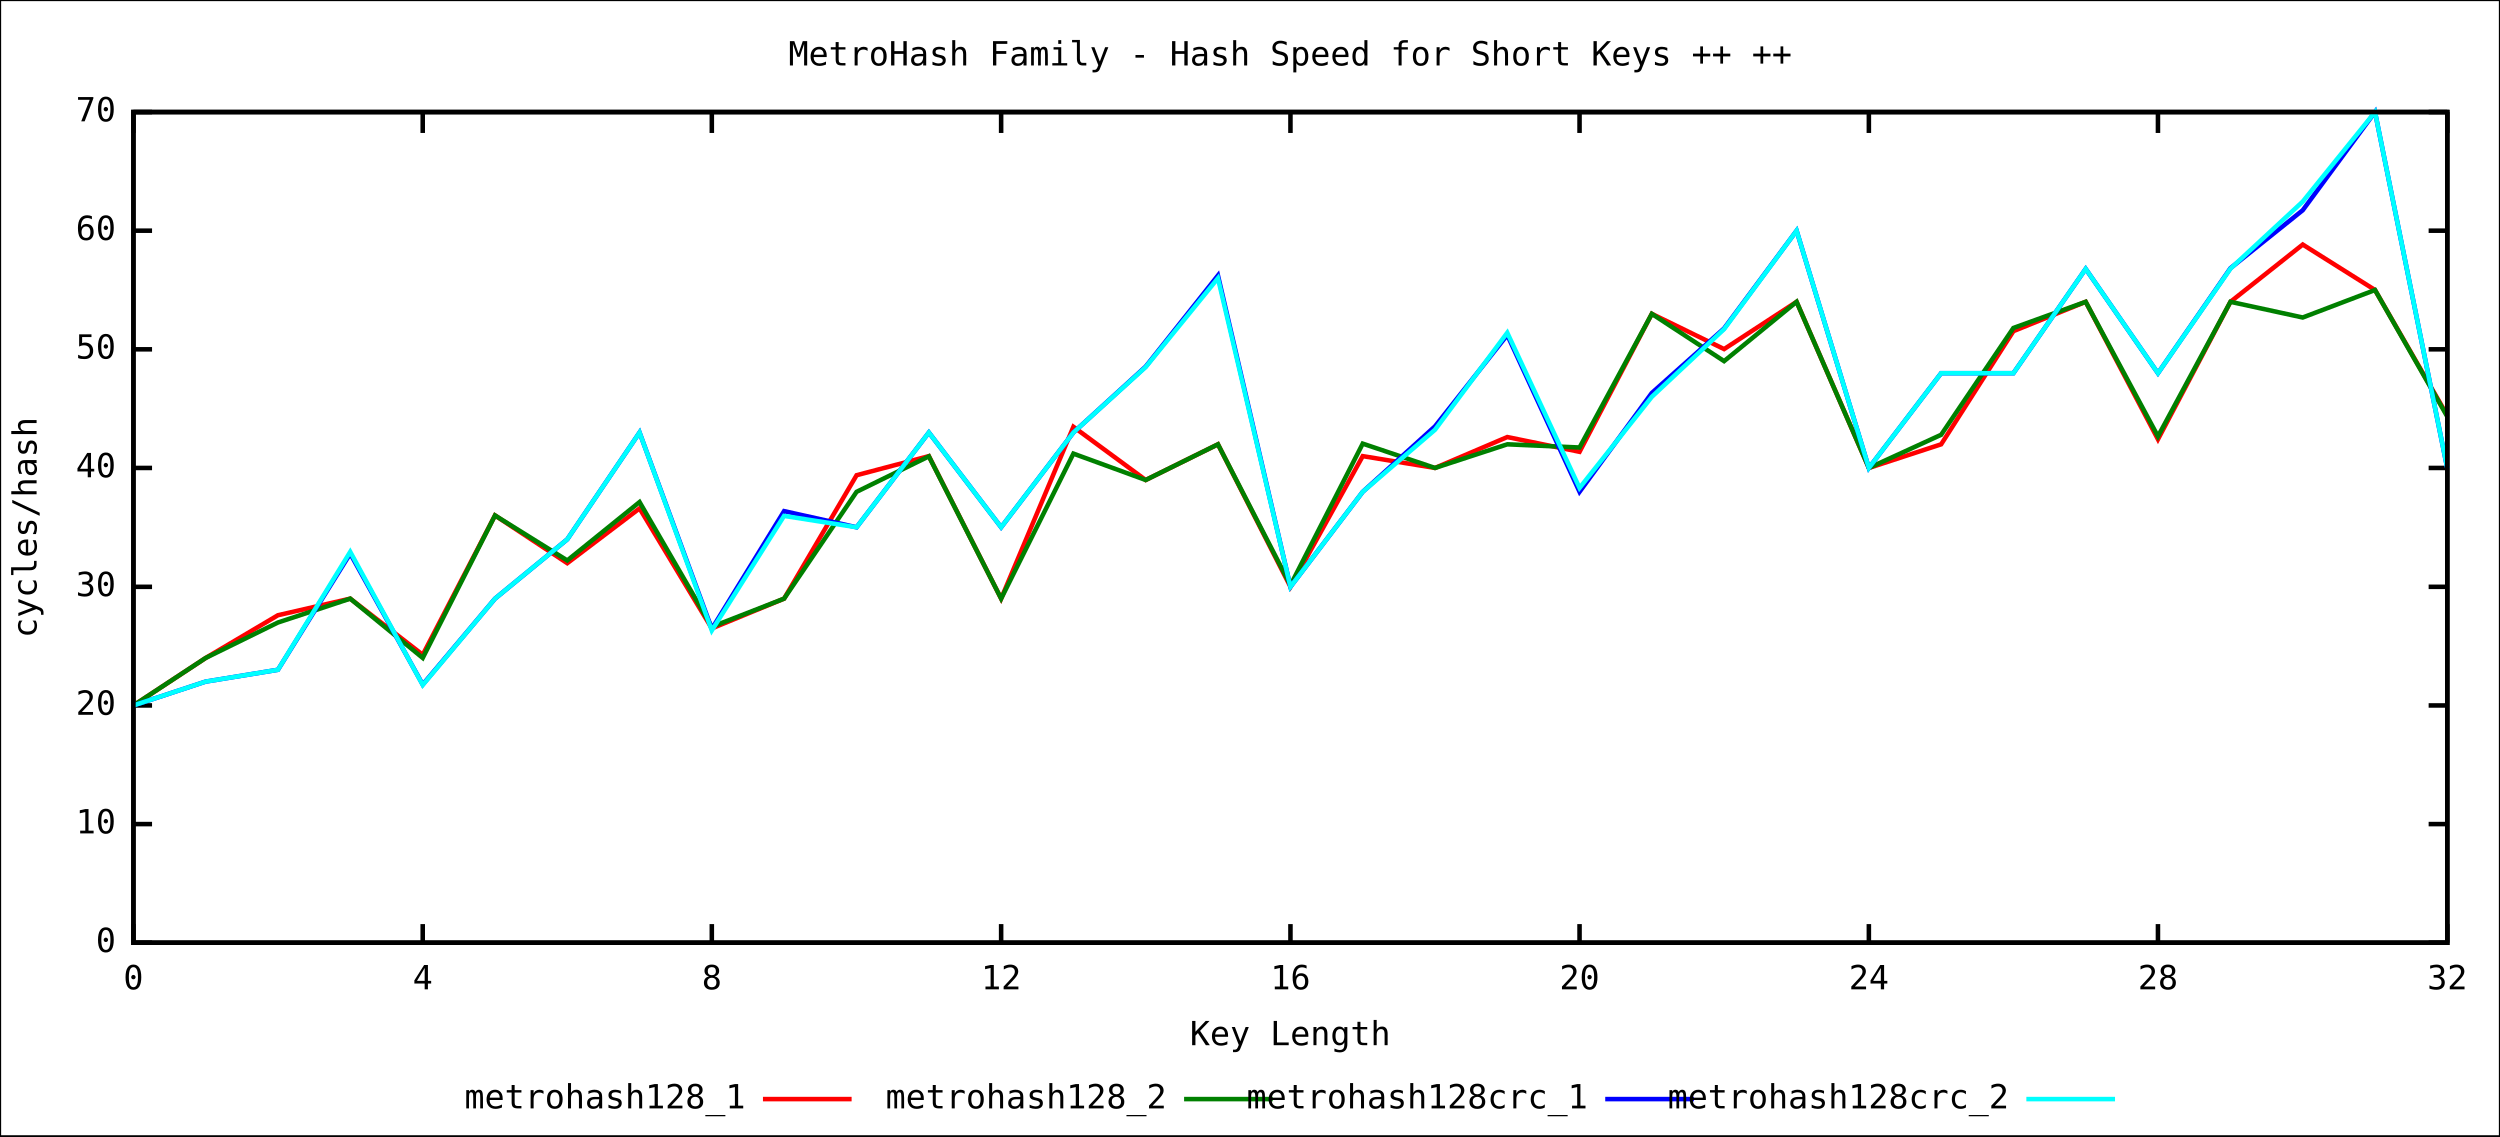
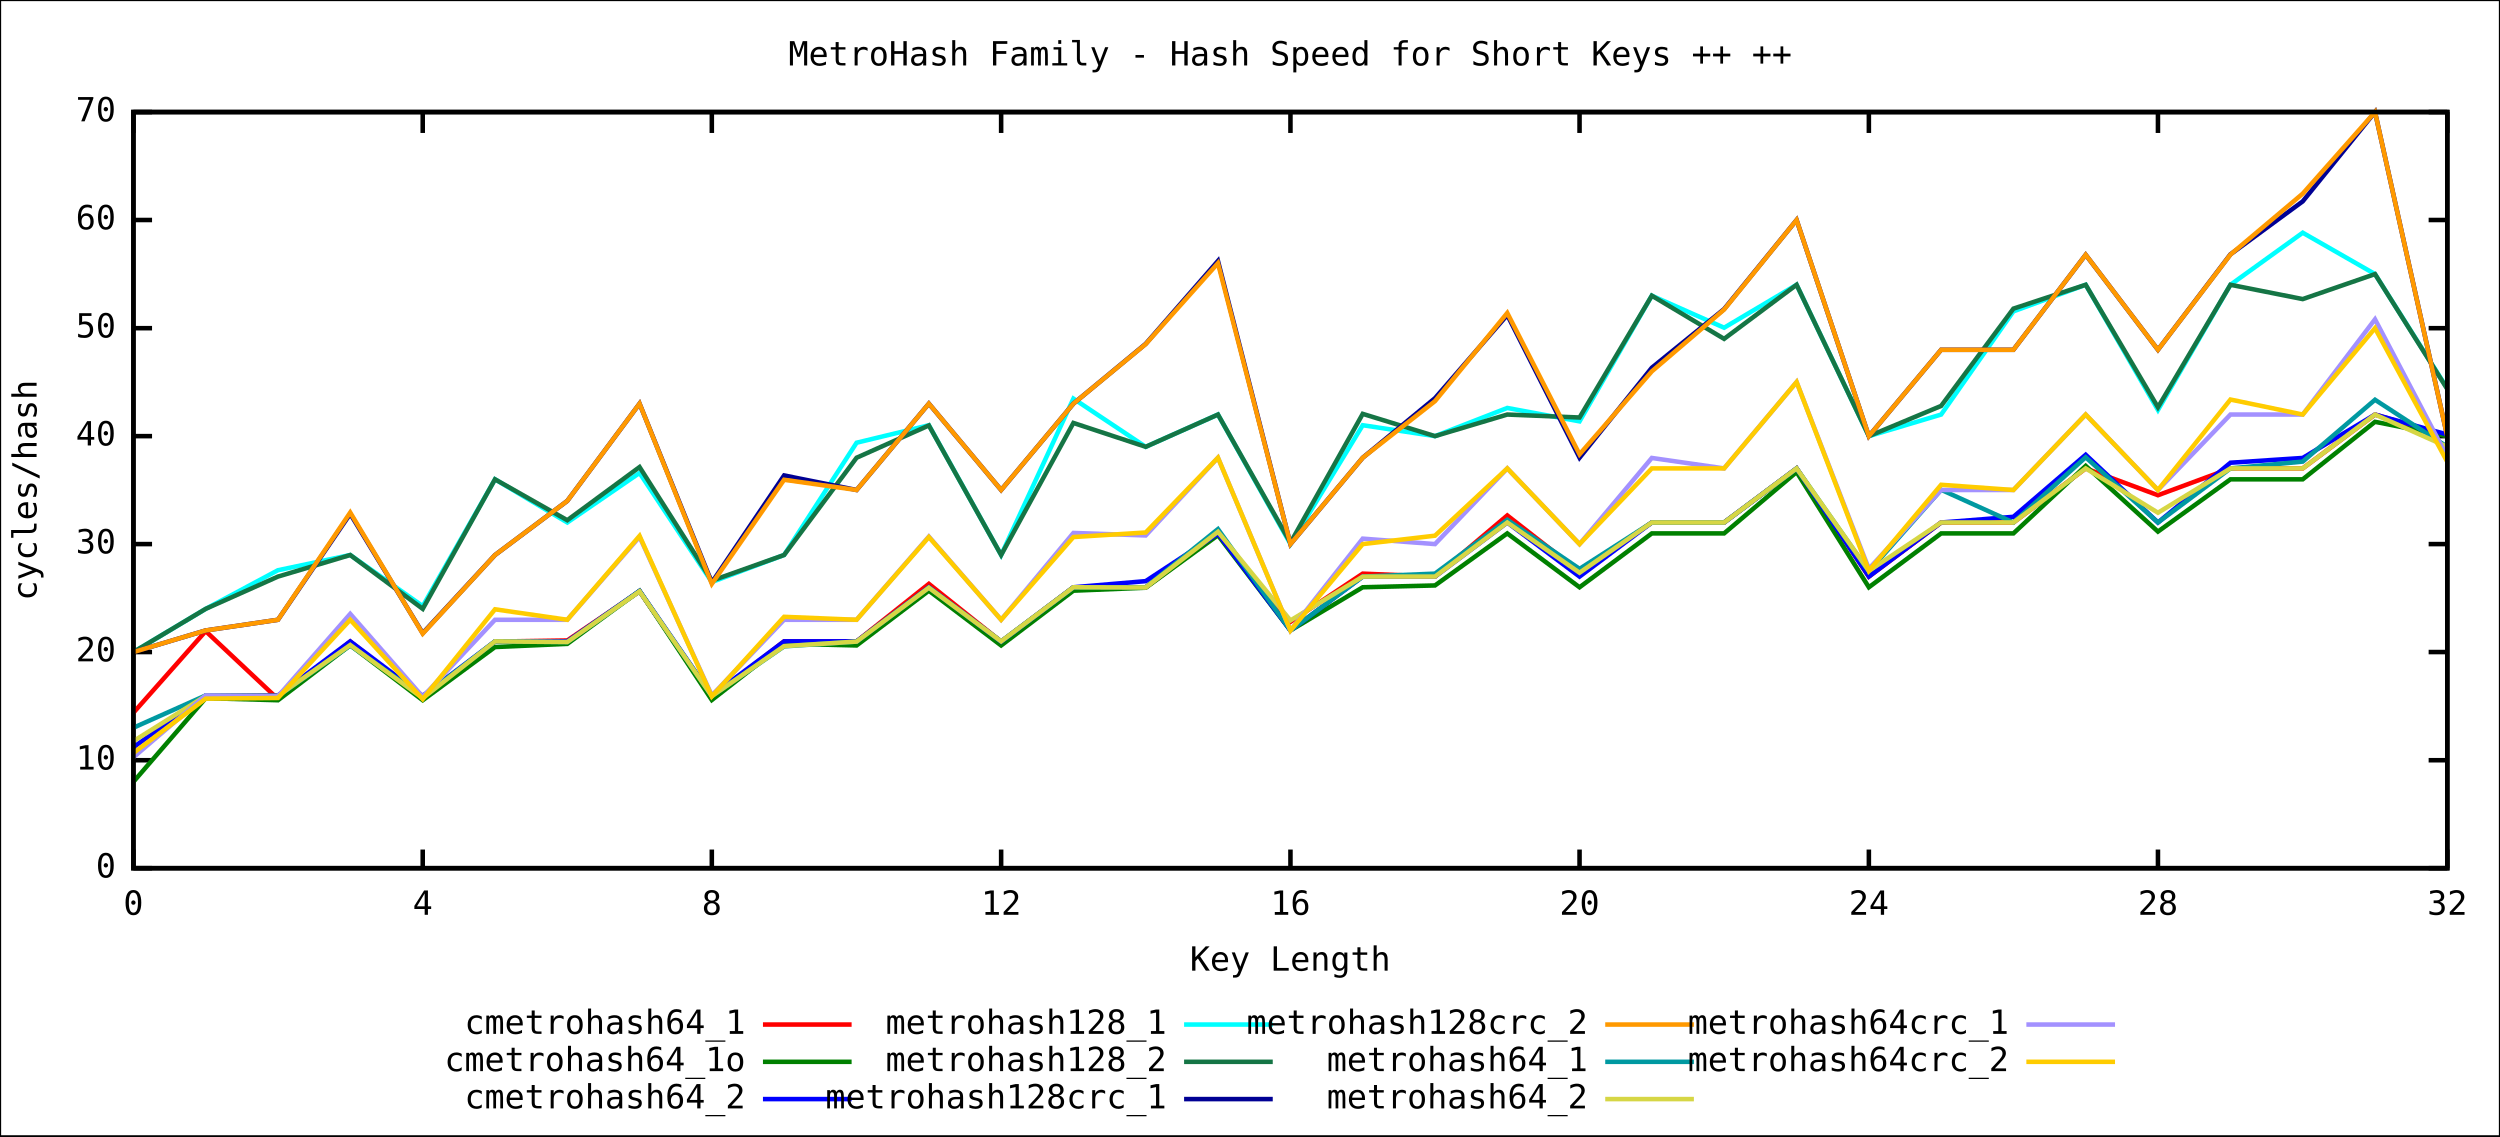
<svg xmlns="http://www.w3.org/2000/svg" xmlns:xlink="http://www.w3.org/1999/xlink" width="1100" height="500" viewBox="0 0 1100 500">
  <rect x="0" y="0" width="1100" height="500" fill="#ffffff" stroke="black" stroke-width="1" />
  <g id="gnuplot_canvas">
    <defs>
      <circle id="gpDot" r="0.5" stroke-width="0.5" />
      <path id="gpPt0" stroke-width="0.244" stroke="currentColor" d="M-1,0 h2 M0,-1 v2" />
      <path id="gpPt1" stroke-width="0.244" stroke="currentColor" d="M-1,-1 L1,1 M1,-1 L-1,1" />
      <path id="gpPt2" stroke-width="0.244" stroke="currentColor" d="M-1,0 L1,0 M0,-1 L0,1 M-1,-1 L1,1 M-1,1 L1,-1" />
      <rect id="gpPt3" stroke-width="0.244" stroke="currentColor" x="-1" y="-1" width="2" height="2" />
      <rect id="gpPt4" stroke-width="0.244" stroke="currentColor" fill="currentColor" x="-1" y="-1" width="2" height="2" />
      <circle id="gpPt5" stroke-width="0.244" stroke="currentColor" cx="0" cy="0" r="1" />
      <use xlink:href="#gpPt5" id="gpPt6" fill="currentColor" stroke="none" />
      <path id="gpPt7" stroke-width="0.244" stroke="currentColor" d="M0,-1.33 L-1.33,0.67 L1.33,0.67 z" />
      <use xlink:href="#gpPt7" id="gpPt8" fill="currentColor" stroke="none" />
      <use xlink:href="#gpPt7" id="gpPt9" stroke="currentColor" transform="rotate(180)" />
      <use xlink:href="#gpPt9" id="gpPt10" fill="currentColor" stroke="none" />
      <use xlink:href="#gpPt3" id="gpPt11" stroke="currentColor" transform="rotate(45)" />
      <use xlink:href="#gpPt11" id="gpPt12" fill="currentColor" stroke="none" />
    </defs>
    <g style="fill:none; color:white; stroke:currentColor; stroke-width:2.00; stroke-linecap:butt; stroke-linejoin:miter">
</g>
    <g style="fill:none; color:black; stroke:currentColor; stroke-width:2.00; stroke-linecap:butt; stroke-linejoin:miter">
-       <path stroke="black" d="M58.7,414.8 L66.9,414.8 M1076.8,414.8 L1068.6,414.8  h0.01" />
-       <g transform="translate(51.0,418.9)" style="stroke:none; fill:black; font-family:mono; font-size:11.00pt; text-anchor:end">
+       <path stroke="black" d="M58.7,382.0 L66.9,382.0 M1076.8,382.0 L1068.6,382.0  h0.01" />
+       <g transform="translate(51.0,386.1)" style="stroke:none; fill:black; font-family:mono; font-size:11.00pt; text-anchor:end">
        <text> 0</text>
      </g>
-       <path stroke="black" d="M58.7,362.6 L66.9,362.6 M1076.8,362.6 L1068.6,362.6  h0.01" />
-       <g transform="translate(51.0,366.7)" style="stroke:none; fill:black; font-family:mono; font-size:11.00pt; text-anchor:end">
+       <path stroke="black" d="M58.7,334.5 L66.9,334.5 M1076.8,334.5 L1068.6,334.5  h0.01" />
+       <g transform="translate(51.0,338.6)" style="stroke:none; fill:black; font-family:mono; font-size:11.00pt; text-anchor:end">
        <text> 10</text>
      </g>
-       <path stroke="black" d="M58.7,310.4 L66.9,310.4 M1076.8,310.4 L1068.6,310.4  h0.01" />
-       <g transform="translate(51.0,314.5)" style="stroke:none; fill:black; font-family:mono; font-size:11.00pt; text-anchor:end">
+       <path stroke="black" d="M58.7,286.9 L66.9,286.9 M1076.8,286.9 L1068.6,286.9  h0.01" />
+       <g transform="translate(51.0,291.0)" style="stroke:none; fill:black; font-family:mono; font-size:11.00pt; text-anchor:end">
        <text> 20</text>
      </g>
-       <path stroke="black" d="M58.7,258.2 L66.9,258.2 M1076.8,258.2 L1068.6,258.2  h0.01" />
-       <g transform="translate(51.0,262.3)" style="stroke:none; fill:black; font-family:mono; font-size:11.00pt; text-anchor:end">
+       <path stroke="black" d="M58.7,239.4 L66.9,239.4 M1076.8,239.4 L1068.6,239.4  h0.01" />
+       <g transform="translate(51.0,243.5)" style="stroke:none; fill:black; font-family:mono; font-size:11.00pt; text-anchor:end">
        <text> 30</text>
      </g>
-       <path stroke="black" d="M58.7,205.9 L66.9,205.9 M1076.8,205.9 L1068.6,205.9  h0.01" />
-       <g transform="translate(51.0,210.0)" style="stroke:none; fill:black; font-family:mono; font-size:11.00pt; text-anchor:end">
+       <path stroke="black" d="M58.7,191.9 L66.9,191.9 M1076.8,191.9 L1068.6,191.9  h0.01" />
+       <g transform="translate(51.0,196.0)" style="stroke:none; fill:black; font-family:mono; font-size:11.00pt; text-anchor:end">
        <text> 40</text>
      </g>
-       <path stroke="black" d="M58.7,153.7 L66.9,153.7 M1076.8,153.7 L1068.6,153.7  h0.01" />
-       <g transform="translate(51.0,157.8)" style="stroke:none; fill:black; font-family:mono; font-size:11.00pt; text-anchor:end">
+       <path stroke="black" d="M58.7,144.4 L66.9,144.4 M1076.8,144.4 L1068.6,144.4  h0.01" />
+       <g transform="translate(51.0,148.5)" style="stroke:none; fill:black; font-family:mono; font-size:11.00pt; text-anchor:end">
        <text> 50</text>
      </g>
-       <path stroke="black" d="M58.7,101.5 L66.9,101.5 M1076.8,101.5 L1068.6,101.5  h0.01" />
-       <g transform="translate(51.0,105.6)" style="stroke:none; fill:black; font-family:mono; font-size:11.00pt; text-anchor:end">
+       <path stroke="black" d="M58.7,96.8 L66.9,96.8 M1076.8,96.8 L1068.6,96.8  h0.01" />
+       <g transform="translate(51.0,100.9)" style="stroke:none; fill:black; font-family:mono; font-size:11.00pt; text-anchor:end">
        <text> 60</text>
      </g>
      <path stroke="black" d="M58.7,49.3 L66.9,49.3 M1076.8,49.3 L1068.6,49.3  h0.01" />
      <g transform="translate(51.0,53.4)" style="stroke:none; fill:black; font-family:mono; font-size:11.00pt; text-anchor:end">
        <text> 70</text>
      </g>
-       <path stroke="black" d="M58.7,414.8 L58.7,406.6 M58.7,49.3 L58.7,57.5  h0.01" />
-       <g transform="translate(58.7,435.3)" style="stroke:none; fill:black; font-family:mono; font-size:11.00pt; text-anchor:middle">
+       <path stroke="black" d="M58.7,382.0 L58.7,373.8 M58.7,49.3 L58.7,57.5  h0.01" />
+       <g transform="translate(58.7,402.5)" style="stroke:none; fill:black; font-family:mono; font-size:11.00pt; text-anchor:middle">
        <text> 0</text>
      </g>
-       <path stroke="black" d="M186.0,414.8 L186.0,406.6 M186.0,49.3 L186.0,57.5  h0.01" />
-       <g transform="translate(186.0,435.3)" style="stroke:none; fill:black; font-family:mono; font-size:11.00pt; text-anchor:middle">
+       <path stroke="black" d="M186.0,382.0 L186.0,373.8 M186.0,49.3 L186.0,57.5  h0.01" />
+       <g transform="translate(186.0,402.5)" style="stroke:none; fill:black; font-family:mono; font-size:11.00pt; text-anchor:middle">
        <text> 4</text>
      </g>
-       <path stroke="black" d="M313.2,414.8 L313.2,406.6 M313.2,49.3 L313.2,57.5  h0.01" />
-       <g transform="translate(313.2,435.3)" style="stroke:none; fill:black; font-family:mono; font-size:11.00pt; text-anchor:middle">
+       <path stroke="black" d="M313.2,382.0 L313.2,373.8 M313.2,49.3 L313.2,57.5  h0.01" />
+       <g transform="translate(313.2,402.5)" style="stroke:none; fill:black; font-family:mono; font-size:11.00pt; text-anchor:middle">
        <text> 8</text>
      </g>
-       <path stroke="black" d="M440.5,414.8 L440.5,406.6 M440.5,49.3 L440.5,57.5  h0.01" />
-       <g transform="translate(440.5,435.3)" style="stroke:none; fill:black; font-family:mono; font-size:11.00pt; text-anchor:middle">
+       <path stroke="black" d="M440.5,382.0 L440.5,373.8 M440.5,49.3 L440.5,57.5  h0.01" />
+       <g transform="translate(440.5,402.5)" style="stroke:none; fill:black; font-family:mono; font-size:11.00pt; text-anchor:middle">
        <text> 12</text>
      </g>
-       <path stroke="black" d="M567.8,414.8 L567.8,406.6 M567.8,49.3 L567.8,57.5  h0.01" />
-       <g transform="translate(567.8,435.3)" style="stroke:none; fill:black; font-family:mono; font-size:11.00pt; text-anchor:middle">
+       <path stroke="black" d="M567.8,382.0 L567.8,373.8 M567.8,49.3 L567.8,57.5  h0.01" />
+       <g transform="translate(567.8,402.5)" style="stroke:none; fill:black; font-family:mono; font-size:11.00pt; text-anchor:middle">
        <text> 16</text>
      </g>
-       <path stroke="black" d="M695.0,414.8 L695.0,406.6 M695.0,49.3 L695.0,57.5  h0.01" />
-       <g transform="translate(695.0,435.3)" style="stroke:none; fill:black; font-family:mono; font-size:11.00pt; text-anchor:middle">
+       <path stroke="black" d="M695.0,382.0 L695.0,373.8 M695.0,49.3 L695.0,57.5  h0.01" />
+       <g transform="translate(695.0,402.5)" style="stroke:none; fill:black; font-family:mono; font-size:11.00pt; text-anchor:middle">
        <text> 20</text>
      </g>
-       <path stroke="black" d="M822.3,414.8 L822.3,406.6 M822.3,49.3 L822.3,57.5  h0.01" />
-       <g transform="translate(822.3,435.3)" style="stroke:none; fill:black; font-family:mono; font-size:11.00pt; text-anchor:middle">
+       <path stroke="black" d="M822.3,382.0 L822.3,373.8 M822.3,49.3 L822.3,57.5  h0.01" />
+       <g transform="translate(822.3,402.5)" style="stroke:none; fill:black; font-family:mono; font-size:11.00pt; text-anchor:middle">
        <text> 24</text>
      </g>
-       <path stroke="black" d="M949.5,414.8 L949.5,406.6 M949.5,49.3 L949.5,57.5  h0.01" />
-       <g transform="translate(949.5,435.3)" style="stroke:none; fill:black; font-family:mono; font-size:11.00pt; text-anchor:middle">
+       <path stroke="black" d="M949.5,382.0 L949.5,373.8 M949.5,49.3 L949.5,57.5  h0.01" />
+       <g transform="translate(949.5,402.5)" style="stroke:none; fill:black; font-family:mono; font-size:11.00pt; text-anchor:middle">
        <text> 28</text>
      </g>
-       <path stroke="black" d="M1076.8,414.8 L1076.8,406.6 M1076.8,49.3 L1076.8,57.5  h0.01" />
-       <g transform="translate(1076.8,435.3)" style="stroke:none; fill:black; font-family:mono; font-size:11.00pt; text-anchor:middle">
+       <path stroke="black" d="M1076.8,382.0 L1076.8,373.8 M1076.8,49.3 L1076.8,57.5  h0.01" />
+       <g transform="translate(1076.8,402.5)" style="stroke:none; fill:black; font-family:mono; font-size:11.00pt; text-anchor:middle">
        <text> 32</text>
      </g>
-       <path stroke="black" d="M58.7,49.3 L58.7,414.8 L1076.8,414.8 L1076.8,49.3 L58.7,49.3 Z  h0.01" />
-       <g transform="translate(16.1,232.1) rotate(270)" style="stroke:none; fill:black; font-family:mono; font-size:11.00pt; text-anchor:middle">
+       <path stroke="black" d="M58.7,49.3 L58.7,382.0 L1076.8,382.0 L1076.8,49.3 L58.7,49.3 Z  h0.01" />
+       <g transform="translate(16.1,215.7) rotate(270)" style="stroke:none; fill:black; font-family:mono; font-size:11.00pt; text-anchor:middle">
        <text>cycles/hash</text>
      </g>
-       <g transform="translate(567.7,459.9)" style="stroke:none; fill:black; font-family:mono; font-size:11.00pt; text-anchor:middle">
+       <g transform="translate(567.7,427.1)" style="stroke:none; fill:black; font-family:mono; font-size:11.00pt; text-anchor:middle">
        <text>Key Length</text>
      </g>
      <g transform="translate(567.7,28.8)" style="stroke:none; fill:black; font-family:mono; font-size:11.00pt; text-anchor:middle">
        <text>MetroHash Family - Hash Speed for Short Keys <a href="MetroHash_Family.medium.svg">++</a>
          <a href="MetroHash_Family.long.svg">++</a>
        </text>
      </g>
    </g>
+     <g id="cmetrohash64_1">
+       <g style="fill:none; color:red; stroke:currentColor; stroke-width:2.00; stroke-linecap:butt; stroke-linejoin:miter">
+         <g visibility="visible">
+           <g transform="translate(328.0,454.9)" style="stroke:none; fill:black; font-family:mono; font-size:11.00pt; text-anchor:end">
+             <text>cmetrohash64_1</text>
+           </g>
+           <path d="M335.7,450.8 L374.7,450.8  h0.01" />
+         </g>
+         <path d="M58.7,313.6 L90.5,277.7 L122.3,307.6 L154.1,282.3 L186.0,307.3 L217.8,282.3 L249.6,281.8 L281.4,260.2    L313.2,306.7 L345.0,282.2 L376.9,282.2 L408.7,256.9 L440.5,282.3 L472.3,258.4 L504.1,258.5 L535.9,234.8    L567.8,273.6 L599.6,252.4 L631.4,253.7 L663.2,226.8 L695.0,251.6 L726.8,229.9 L758.6,229.9 L790.5,206.1    L822.3,253.7 L854.1,229.9 L885.9,229.9 L917.7,206.1 L949.5,217.9 L981.4,206.1 L1013.2,206.1 L1045.0,182.4    L1076.8,191.9  h0.01" />
+       </g>
+     </g>
+     <g id="cmetrohash64_1o">
+       <g style="fill:none; color:green; stroke:currentColor; stroke-width:2.00; stroke-linecap:butt; stroke-linejoin:miter">
+         <g visibility="visible">
+           <g transform="translate(328.0,471.3)" style="stroke:none; fill:black; font-family:mono; font-size:11.00pt; text-anchor:end">
+             <text>cmetrohash64_1o</text>
+           </g>
+           <path d="M335.7,467.2 L374.7,467.2  h0.01" />
+         </g>
+         <path d="M58.7,344.0 L90.5,307.2 L122.3,308.1 L154.1,283.9 L186.0,308.1 L217.8,284.7 L249.6,283.3 L281.4,260.0    L313.2,308.0 L345.0,283.2 L376.9,284.0 L408.7,259.9 L440.5,284.0 L472.3,259.9 L504.1,258.6 L535.9,235.5    L567.8,277.4 L599.6,258.4 L631.4,257.6 L663.2,234.7 L695.0,258.4 L726.8,234.7 L758.6,234.7 L790.5,207.7    L822.3,258.4 L854.1,234.7 L885.9,234.7 L917.7,205.0 L949.5,233.9 L981.4,210.9 L1013.2,210.9 L1045.0,185.6    L1076.8,191.9  h0.01" />
+       </g>
+     </g>
+     <g id="cmetrohash64_2">
+       <g style="fill:none; color:blue; stroke:currentColor; stroke-width:2.00; stroke-linecap:butt; stroke-linejoin:miter">
+         <g visibility="visible">
+           <g transform="translate(328.0,487.7)" style="stroke:none; fill:black; font-family:mono; font-size:11.00pt; text-anchor:end">
+             <text>cmetrohash64_2</text>
+           </g>
+           <path d="M335.7,483.6 L374.7,483.6  h0.01" />
+         </g>
+         <path d="M58.7,328.8 L90.5,306.0 L122.3,306.0 L154.1,282.2 L186.0,306.2 L217.8,282.2 L249.6,282.2 L281.4,260.0    L313.2,306.0 L345.0,282.2 L376.9,282.2 L408.7,258.4 L440.5,282.3 L472.3,258.4 L504.1,255.7 L535.9,234.8    L567.8,277.4 L599.6,253.7 L631.4,253.7 L663.2,229.9 L695.0,253.7 L726.8,229.9 L758.6,229.9 L790.5,206.1    L822.3,253.7 L854.1,229.9 L885.9,227.4 L917.7,200.1 L949.5,229.9 L981.4,203.6 L1013.2,201.5 L1045.0,182.4    L1076.8,191.2  h0.01" />
+       </g>
+     </g>
    <g id="metrohash128_1">
-       <g style="fill:none; color:red; stroke:currentColor; stroke-width:2.00; stroke-linecap:butt; stroke-linejoin:miter">
-         <g visibility="visible">
-           <g transform="translate(328.0,487.7)" style="stroke:none; fill:black; font-family:mono; font-size:11.00pt; text-anchor:end">
+       <g style="fill:none; color:cyan; stroke:currentColor; stroke-width:2.00; stroke-linecap:butt; stroke-linejoin:miter">
+         <g visibility="visible">
+           <g transform="translate(513.3,454.9)" style="stroke:none; fill:black; font-family:mono; font-size:11.00pt; text-anchor:end">
            <text>metrohash128_1</text>
          </g>
-           <path d="M335.7,483.6 L374.7,483.6  h0.01" />
-         </g>
-         <path d="M58.7,310.4 L90.5,289.5 L122.3,270.7 L154.1,263.4 L186.0,288.1 L217.8,226.8 L249.6,247.8 L281.4,223.7    L313.2,276.5 L345.0,263.4 L376.9,209.1 L408.7,200.7 L440.5,263.4 L472.3,187.8 L504.1,211.2 L535.9,195.5    L567.8,258.2 L599.6,200.7 L631.4,205.9 L663.2,192.3 L695.0,198.8 L726.8,138.1 L758.6,153.6 L790.5,132.8    L822.3,205.9 L854.1,195.5 L885.9,145.7 L917.7,132.8 L949.5,193.3 L981.4,132.8 L1013.2,107.6 L1045.0,127.6    L1076.8,182.8  h0.01" />
+           <path d="M521.0,450.8 L560.0,450.8  h0.01" />
+         </g>
+         <path d="M58.7,286.9 L90.5,267.9 L122.3,250.9 L154.1,244.2 L186.0,266.7 L217.8,210.9 L249.6,229.9 L281.4,208.1    L313.2,256.1 L345.0,244.2 L376.9,194.8 L408.7,187.1 L440.5,244.2 L472.3,175.4 L504.1,196.6 L535.9,182.4    L567.8,239.4 L599.6,187.1 L631.4,191.9 L663.2,179.5 L695.0,185.4 L726.8,130.1 L758.6,144.2 L790.5,125.3    L822.3,191.9 L854.1,182.4 L885.9,137.0 L917.7,125.3 L949.5,180.4 L981.4,125.3 L1013.2,102.4 L1045.0,120.6    L1076.8,170.9  h0.01" />
      </g>
    </g>
    <g id="metrohash128_2">
-       <g style="fill:none; color:green; stroke:currentColor; stroke-width:2.00; stroke-linecap:butt; stroke-linejoin:miter">
+       <g style="fill:none; color:#157545; stroke:currentColor; stroke-width:2.00; stroke-linecap:butt; stroke-linejoin:miter">
+         <g visibility="visible">
+           <g transform="translate(513.3,471.3)" style="stroke:none; fill:black; font-family:mono; font-size:11.00pt; text-anchor:end">
+             <text>metrohash128_2</text>
+           </g>
+           <path d="M521.0,467.2 L560.0,467.2  h0.01" />
+         </g>
+         <path d="M58.7,286.9 L90.5,267.9 L122.3,253.7 L154.1,244.2 L186.0,267.9 L217.8,210.9 L249.6,228.9 L281.4,205.5    L313.2,255.5 L345.0,244.2 L376.9,201.4 L408.7,187.2 L440.5,244.2 L472.3,186.1 L504.1,196.6 L535.9,182.4    L567.8,238.8 L599.6,182.1 L631.4,191.9 L663.2,182.4 L695.0,183.7 L726.8,130.1 L758.6,149.1 L790.5,125.3    L822.3,191.9 L854.1,178.6 L885.9,135.8 L917.7,125.3 L949.5,179.2 L981.4,125.3 L1013.2,131.6 L1045.0,120.6    L1076.8,171.2  h0.01" />
+       </g>
+     </g>
+     <g id="metrohash128crc_1">
+       <g style="fill:none; color:#000094; stroke:currentColor; stroke-width:2.00; stroke-linecap:butt; stroke-linejoin:miter">
        <g visibility="visible">
          <g transform="translate(513.3,487.7)" style="stroke:none; fill:black; font-family:mono; font-size:11.00pt; text-anchor:end">
-             <text>metrohash128_2</text>
+             <text>metrohash128crc_1</text>
          </g>
          <path d="M521.0,483.6 L560.0,483.6  h0.01" />
        </g>
-         <path d="M58.7,310.4 L90.5,289.5 L122.3,273.9 L154.1,263.4 L186.0,289.5 L217.8,226.8 L249.6,246.6 L281.4,220.9    L313.2,275.8 L345.0,263.4 L376.9,216.4 L408.7,200.8 L440.5,263.4 L472.3,199.6 L504.1,211.2 L535.9,195.5    L567.8,257.5 L599.6,195.2 L631.4,205.9 L663.2,195.5 L695.0,196.9 L726.8,138.1 L758.6,158.9 L790.5,132.8    L822.3,205.9 L854.1,191.3 L885.9,144.3 L917.7,132.8 L949.5,192.0 L981.4,132.8 L1013.2,139.7 L1045.0,127.6    L1076.8,183.3  h0.01" />
-       </g>
-     </g>
-     <g id="metrohash128crc_1">
-       <g style="fill:none; color:blue; stroke:currentColor; stroke-width:2.00; stroke-linecap:butt; stroke-linejoin:miter">
+         <path d="M58.7,286.9 L90.5,277.4 L122.3,272.7 L154.1,226.1 L186.0,278.6 L217.8,244.2 L249.6,220.4 L281.4,177.6    L313.2,256.3 L345.0,209.2 L376.9,215.6 L408.7,177.6 L440.5,215.6 L472.3,177.6 L504.1,151.3 L535.9,114.8    L567.8,239.4 L599.6,201.4 L631.4,175.2 L663.2,138.6 L695.0,201.4 L726.8,161.8 L758.6,136.0 L790.5,96.8    L822.3,191.9 L854.1,153.9 L885.9,153.9 L917.7,112.1 L949.5,153.9 L981.4,111.9 L1013.2,88.6 L1045.0,49.3    L1076.8,191.9  h0.01" />
+       </g>
+     </g>
+     <g id="metrohash128crc_2">
+       <g style="fill:none; color:#FF9900; stroke:currentColor; stroke-width:2.00; stroke-linecap:butt; stroke-linejoin:miter">
+         <g visibility="visible">
+           <g transform="translate(698.6,454.9)" style="stroke:none; fill:black; font-family:mono; font-size:11.00pt; text-anchor:end">
+             <text>metrohash128crc_2</text>
+           </g>
+           <path d="M706.3,450.8 L745.3,450.8  h0.01" />
+         </g>
+         <path d="M58.7,286.9 L90.5,277.4 L122.3,272.7 L154.1,225.5 L186.0,278.8 L217.8,244.2 L249.6,220.4 L281.4,177.6    L313.2,256.9 L345.0,211.1 L376.9,215.6 L408.7,177.6 L440.5,215.6 L472.3,177.6 L504.1,151.4 L535.9,115.8    L567.8,239.4 L599.6,201.4 L631.4,176.5 L663.2,137.7 L695.0,199.9 L726.8,163.4 L758.6,136.2 L790.5,96.8    L822.3,191.9 L854.1,153.9 L885.9,153.9 L917.7,112.1 L949.5,153.9 L981.4,112.0 L1013.2,85.2 L1045.0,49.3    L1076.8,192.0  h0.01" />
+       </g>
+     </g>
+     <g id="metrohash64_1">
+       <g style="fill:none; color:#0099A1; stroke:currentColor; stroke-width:2.00; stroke-linecap:butt; stroke-linejoin:miter">
+         <g visibility="visible">
+           <g transform="translate(698.6,471.3)" style="stroke:none; fill:black; font-family:mono; font-size:11.00pt; text-anchor:end">
+             <text>metrohash64_1</text>
+           </g>
+           <path d="M706.3,467.2 L745.3,467.2  h0.01" />
+         </g>
+         <path d="M58.7,320.2 L90.5,306.0 L122.3,306.3 L154.1,284.0 L186.0,306.6 L217.8,282.2 L249.6,282.5 L281.4,260.1    L313.2,306.3 L345.0,284.4 L376.9,282.3 L408.7,258.5 L440.5,282.2 L472.3,258.4 L504.1,258.4 L535.9,232.8    L567.8,277.4 L599.6,253.7 L631.4,252.4 L663.2,228.7 L695.0,250.3 L726.8,229.9 L758.6,229.9 L790.5,206.1    L822.3,251.4 L854.1,215.5 L885.9,229.9 L917.7,201.2 L949.5,229.9 L981.4,206.1 L1013.2,203.1 L1045.0,175.9    L1076.8,196.6  h0.01" />
+       </g>
+     </g>
+     <g id="metrohash64_2">
+       <g style="fill:none; color:#D6D645; stroke:currentColor; stroke-width:2.00; stroke-linecap:butt; stroke-linejoin:miter">
        <g visibility="visible">
          <g transform="translate(698.6,487.7)" style="stroke:none; fill:black; font-family:mono; font-size:11.00pt; text-anchor:end">
-             <text>metrohash128crc_1</text>
+             <text>metrohash64_2</text>
          </g>
          <path d="M706.3,483.6 L745.3,483.6  h0.01" />
        </g>
-         <path d="M58.7,310.4 L90.5,299.9 L122.3,294.7 L154.1,243.6 L186.0,301.2 L217.8,263.4 L249.6,237.3 L281.4,190.3    L313.2,276.7 L345.0,224.9 L376.9,232.0 L408.7,190.3 L440.5,232.0 L472.3,190.3 L504.1,161.3 L535.9,121.2    L567.8,258.2 L599.6,216.4 L631.4,187.6 L663.2,147.4 L695.0,216.4 L726.8,172.9 L758.6,144.5 L790.5,101.5    L822.3,205.9 L854.1,164.2 L885.9,164.2 L917.7,118.3 L949.5,164.2 L981.4,118.0 L1013.2,92.5 L1045.0,49.3    L1076.8,206.0  h0.01" />
-       </g>
-     </g>
-     <g id="metrohash128crc_2">
-       <g style="fill:none; color:cyan; stroke:currentColor; stroke-width:2.00; stroke-linecap:butt; stroke-linejoin:miter">
-         <g visibility="visible">
-           <g transform="translate(883.9,487.7)" style="stroke:none; fill:black; font-family:mono; font-size:11.00pt; text-anchor:end">
-             <text>metrohash128crc_2</text>
-           </g>
-           <path d="M891.6,483.6 L930.6,483.6  h0.01" />
-         </g>
-         <path d="M58.7,310.4 L90.5,299.9 L122.3,294.7 L154.1,242.8 L186.0,301.4 L217.8,263.4 L249.6,237.3 L281.4,190.3    L313.2,277.4 L345.0,227.0 L376.9,232.0 L408.7,190.3 L440.5,232.0 L472.3,190.3 L504.1,161.5 L535.9,122.4    L567.8,258.2 L599.6,216.4 L631.4,189.1 L663.2,146.4 L695.0,214.7 L726.8,174.6 L758.6,144.8 L790.5,101.5    L822.3,205.9 L854.1,164.2 L885.9,164.2 L917.7,118.3 L949.5,164.2 L981.4,118.2 L1013.2,88.7 L1045.0,49.3    L1076.8,206.0  h0.01" />
+         <path d="M58.7,326.1 L90.5,306.2 L122.3,306.2 L154.1,283.8 L186.0,307.2 L217.8,282.2 L249.6,282.5 L281.4,260.2    L313.2,306.3 L345.0,284.3 L376.9,282.3 L408.7,258.6 L440.5,282.2 L472.3,258.4 L504.1,258.5 L535.9,234.0    L567.8,273.0 L599.6,253.7 L631.4,253.7 L663.2,229.9 L695.0,252.0 L726.8,229.9 L758.6,229.9 L790.5,206.1    L822.3,251.2 L854.1,229.9 L885.9,229.9 L917.7,206.1 L949.5,225.6 L981.4,206.1 L1013.2,206.1 L1045.0,182.4    L1076.8,196.6  h0.01" />
+       </g>
+     </g>
+     <g id="metrohash64crc_1">
+       <g style="fill:none; color:#A391FF; stroke:currentColor; stroke-width:2.00; stroke-linecap:butt; stroke-linejoin:miter">
+         <g visibility="visible">
+           <g transform="translate(883.9,454.9)" style="stroke:none; fill:black; font-family:mono; font-size:11.00pt; text-anchor:end">
+             <text>metrohash64crc_1</text>
+           </g>
+           <path d="M891.6,450.8 L930.6,450.8  h0.01" />
+         </g>
+         <path d="M58.7,333.2 L90.5,306.0 L122.3,306.4 L154.1,270.1 L186.0,306.6 L217.8,272.7 L249.6,272.7 L281.4,236.2    L313.2,306.0 L345.0,272.7 L376.9,272.7 L408.7,236.1 L440.5,272.7 L472.3,234.5 L504.1,235.6 L535.9,201.4    L567.8,277.4 L599.6,237.0 L631.4,239.4 L663.2,206.1 L695.0,239.4 L726.8,201.5 L758.6,206.1 L790.5,168.1    L822.3,250.3 L854.1,215.6 L885.9,215.6 L917.7,182.4 L949.5,215.6 L981.4,182.4 L1013.2,182.4 L1045.0,140.5    L1076.8,201.0  h0.01" />
+       </g>
+     </g>
+     <g id="metrohash64crc_2">
+       <g style="fill:none; color:#FFCC00; stroke:currentColor; stroke-width:2.00; stroke-linecap:butt; stroke-linejoin:miter">
+         <g visibility="visible">
+           <g transform="translate(883.9,471.3)" style="stroke:none; fill:black; font-family:mono; font-size:11.00pt; text-anchor:end">
+             <text>metrohash64crc_2</text>
+           </g>
+           <path d="M891.6,467.2 L930.6,467.2  h0.01" />
+         </g>
+         <path d="M58.7,331.3 L90.5,307.4 L122.3,307.1 L154.1,272.7 L186.0,307.6 L217.8,268.1 L249.6,272.7 L281.4,235.8    L313.2,306.4 L345.0,271.4 L376.9,272.7 L408.7,236.3 L440.5,272.7 L472.3,236.3 L504.1,234.3 L535.9,201.4    L567.8,277.4 L599.6,239.4 L631.4,235.7 L663.2,206.1 L695.0,239.4 L726.8,206.1 L758.6,206.1 L790.5,168.1    L822.3,251.1 L854.1,213.3 L885.9,215.6 L917.7,182.4 L949.5,215.6 L981.4,175.8 L1013.2,182.4 L1045.0,144.4    L1076.8,203.2  h0.01" />
      </g>
    </g>
    <g style="fill:none; color:black; stroke:currentColor; stroke-width:2.00; stroke-linecap:butt; stroke-linejoin:miter">
-       <path stroke="black" d="M58.7,49.3 L58.7,414.8 L1076.8,414.8 L1076.8,49.3 L58.7,49.3 Z  h0.01" />
+       <path stroke="black" d="M58.7,49.3 L58.7,382.0 L1076.8,382.0 L1076.8,49.3 L58.7,49.3 Z  h0.01" />
    </g>
  </g>
  <text id="coord_text" text-anchor="start" pointer-events="none" font-size="12" font-family="Arial" visibility="hidden"> </text>
</svg>
